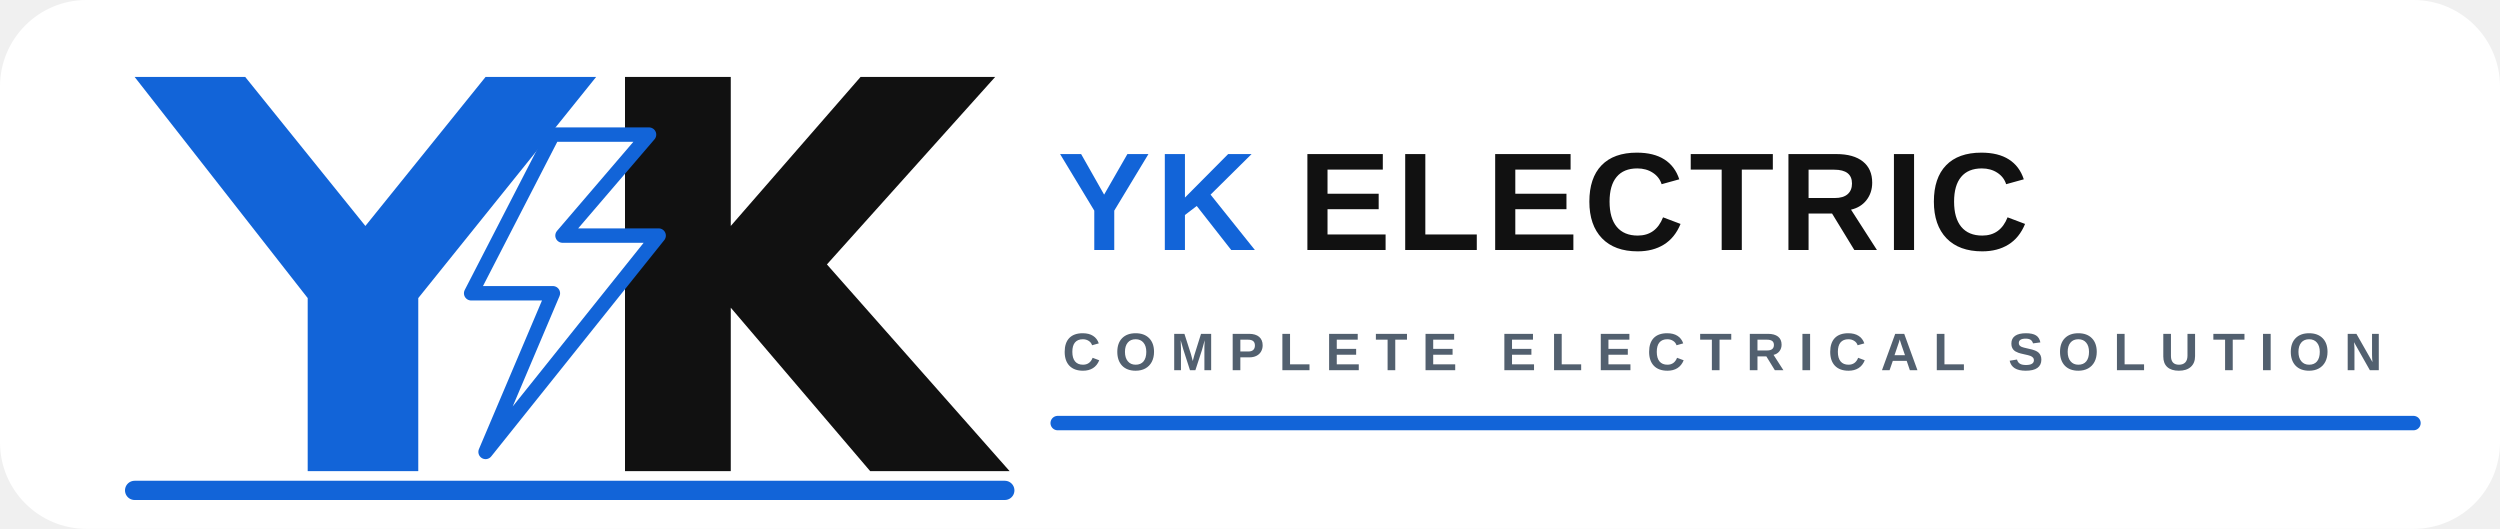
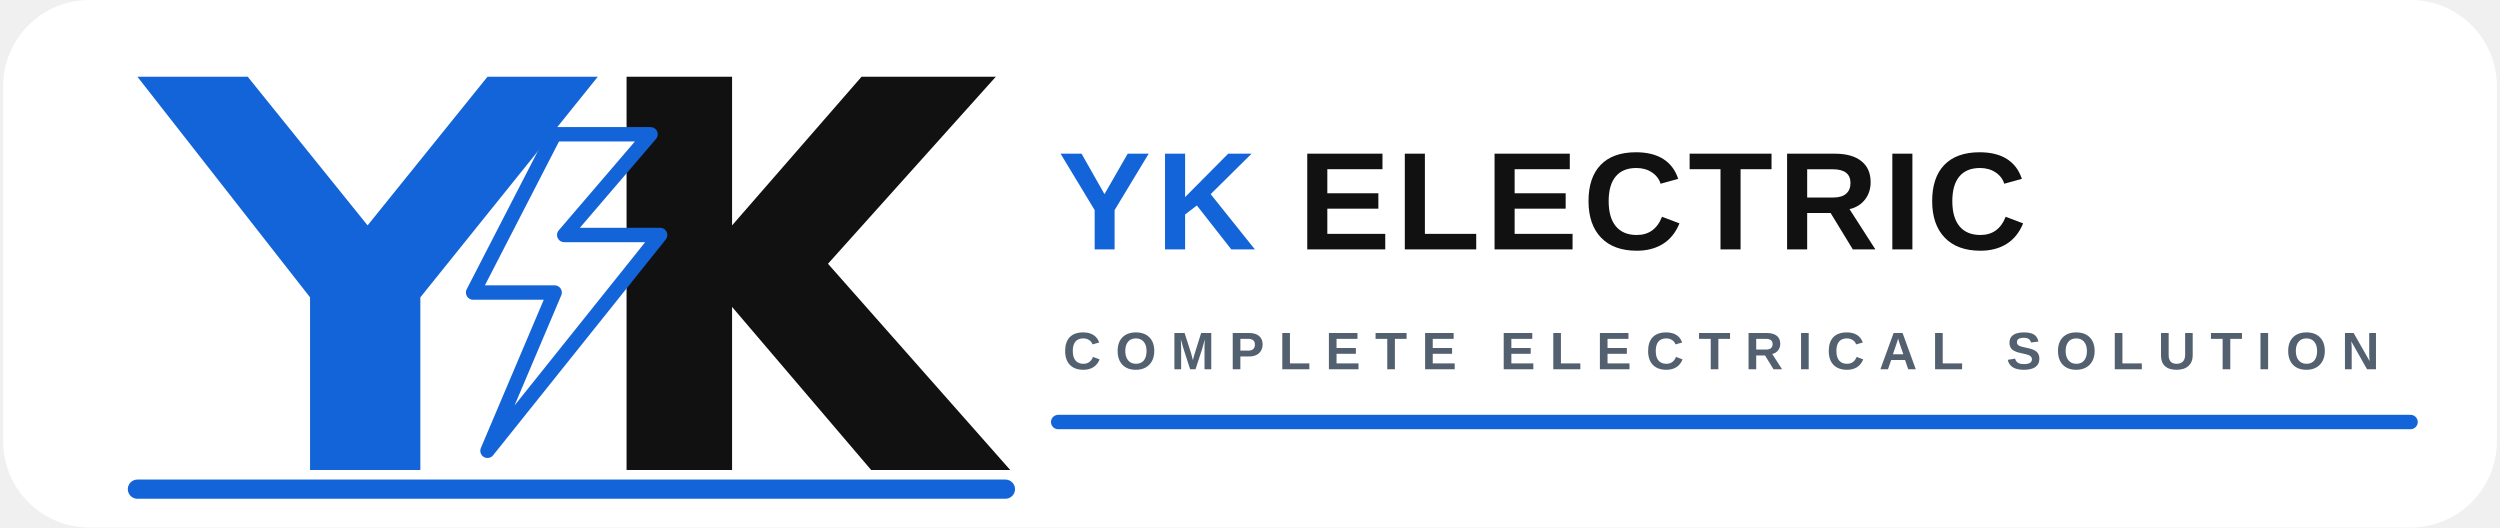
- <svg xmlns="http://www.w3.org/2000/svg" viewBox="0 0 520 110" role="img" aria-labelledby="title desc">
+ <svg xmlns="http://www.w3.org/2000/svg" width="218" height="46" viewBox="0 0 520 110" role="img" aria-labelledby="title desc">
  <rect width="520" height="110" rx="18" fill="#ffffff" />
  <g transform="translate(10 8)">
    <path d="M18 8h23l25 31L91 8h23L77 54v36H54V54z" fill="#1264d8" />
    <path d="M120 8h22v31l27-31h28l-35 39 38 43h-29l-29-34v34h-22z" fill="#111111" />
    <path d="M105 20 88 53h17L91 86l36-45h-20l18-21z" fill="#ffffff" stroke="#1264d8" stroke-width="3" stroke-linejoin="round" />
    <path d="M18 94h181" stroke="#1264d8" stroke-width="4" stroke-linecap="round" />
  </g>
  <g font-family="Arial, Helvetica, sans-serif" font-weight="800" letter-spacing="1">
    <text x="220" y="52" font-size="29" fill="#1264d8">YK</text>
    <text x="270" y="52" font-size="29" fill="#111111">ELECTRIC</text>
  </g>
  <text x="221" y="77" font-family="Arial, Helvetica, sans-serif" font-size="11" font-weight="700" letter-spacing="3" fill="#52606f">COMPLETE ELECTRICAL SOLUTION</text>
  <path d="M220 88h282" stroke="#1264d8" stroke-width="3" stroke-linecap="round" />
</svg>
